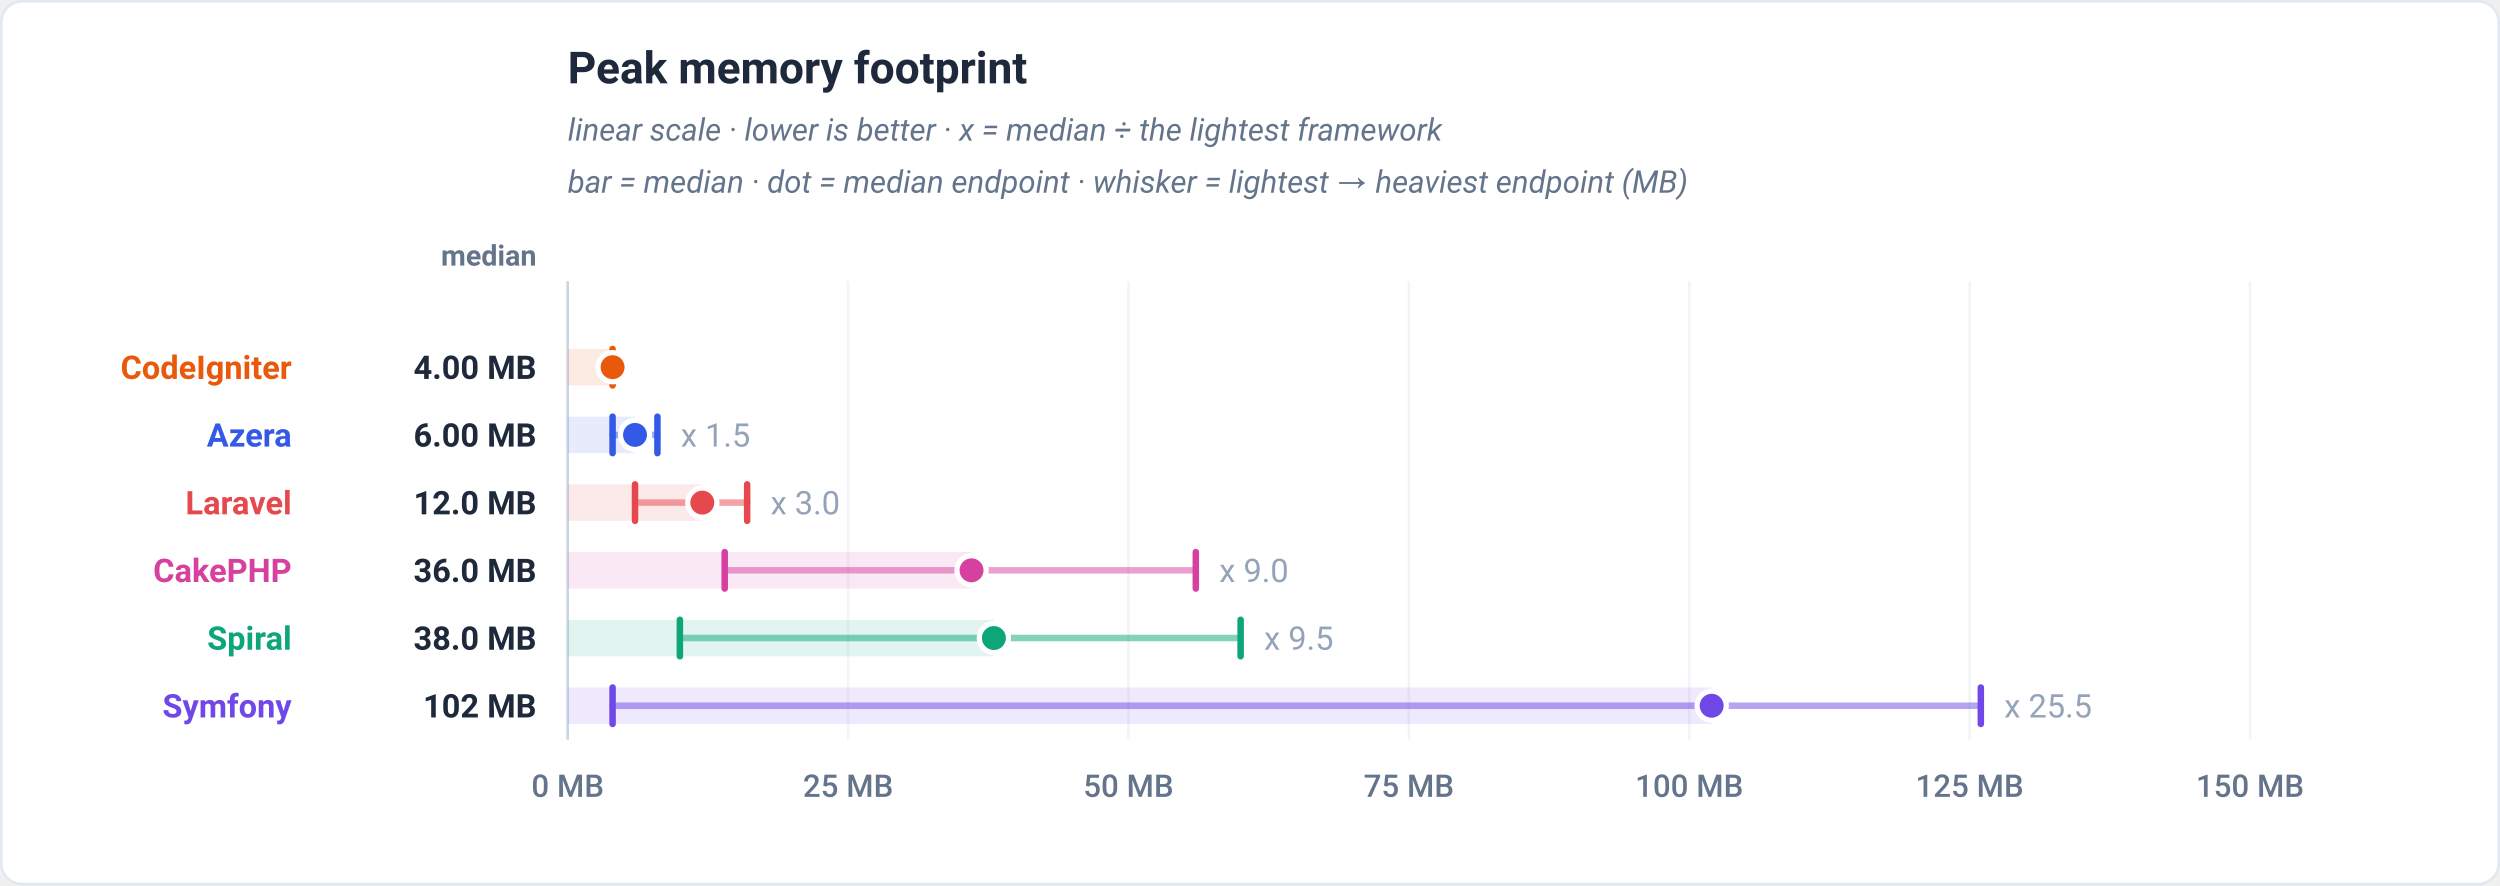
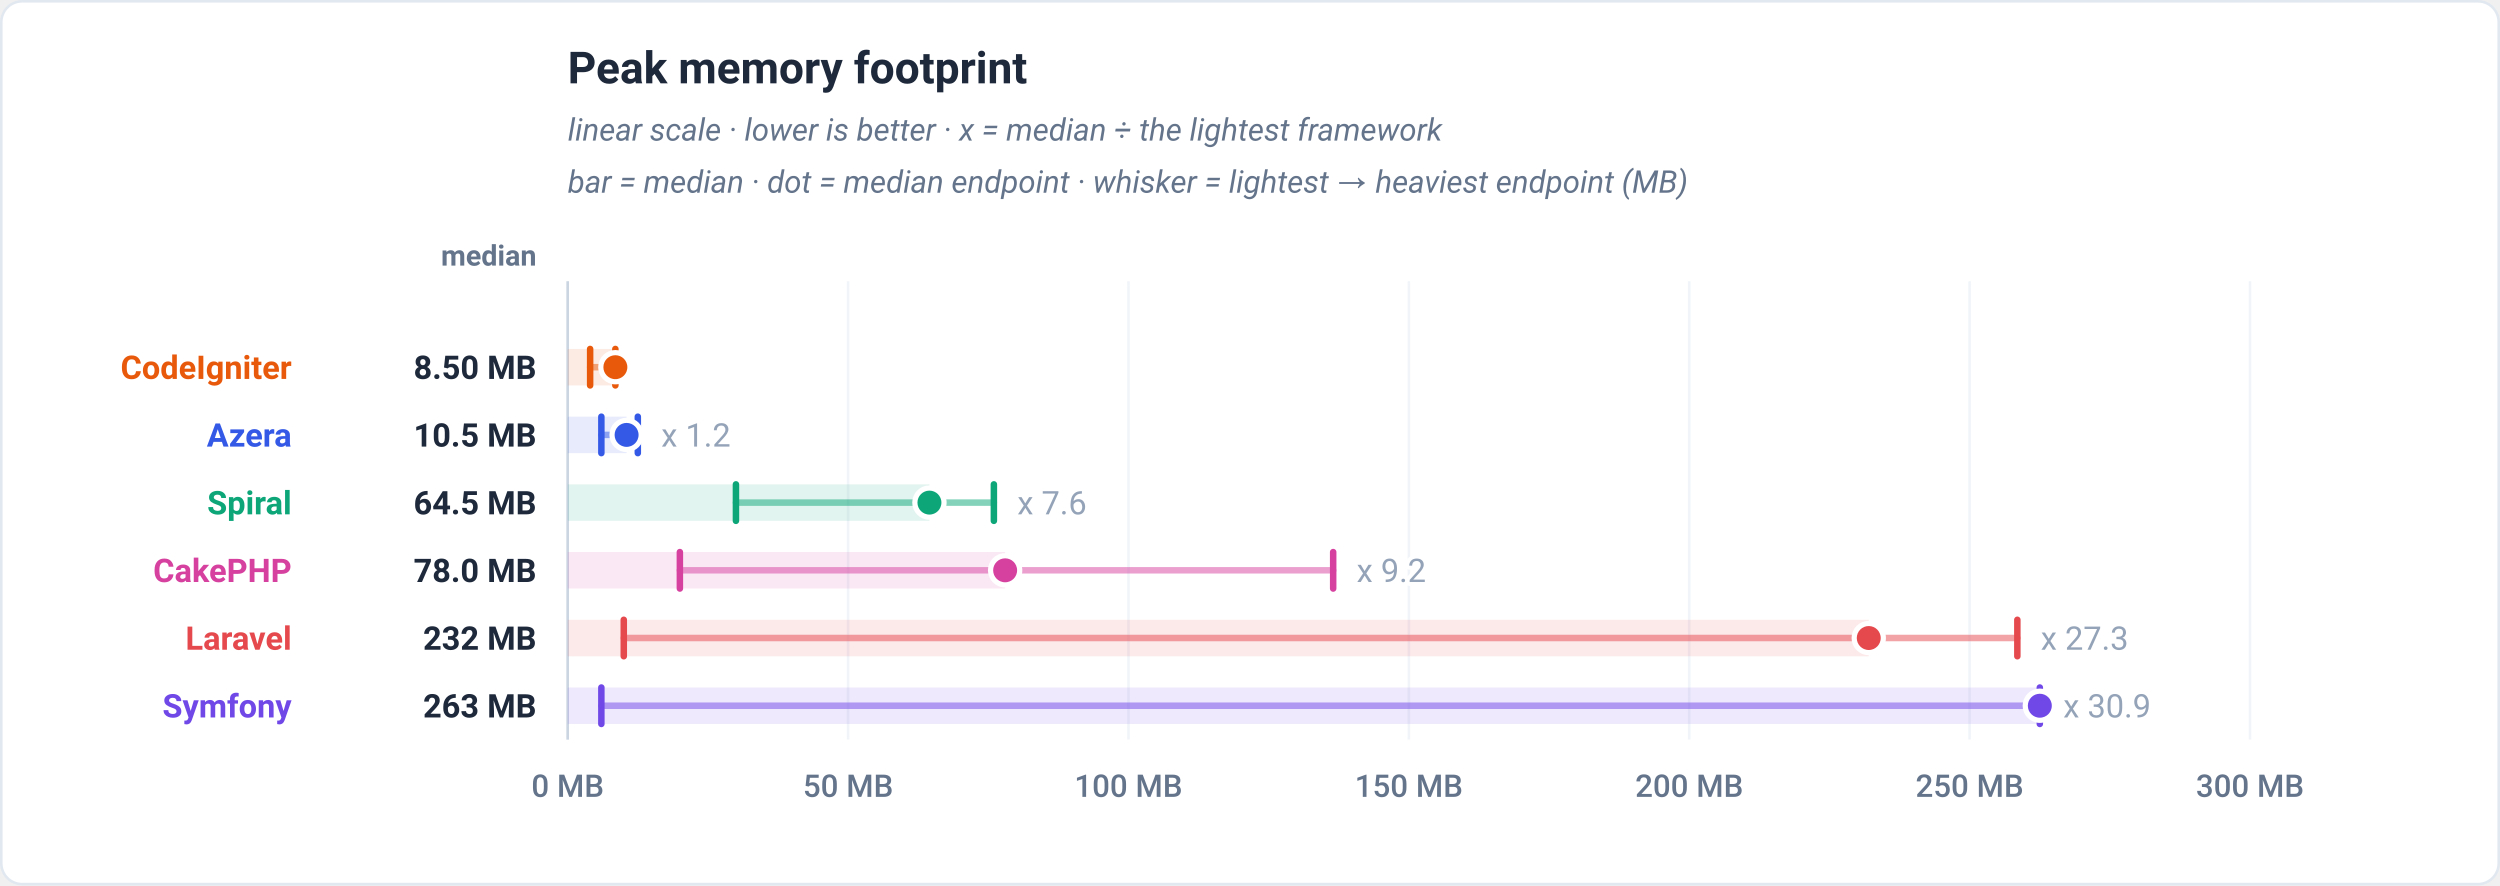
<svg xmlns="http://www.w3.org/2000/svg" viewBox="0 0 960 340" width="960" height="340" role="img" font-family="-apple-system,BlinkMacSystemFont,'Segoe UI',Roboto,Helvetica,Arial,sans-serif">
  <rect x="0.5" y="0.5" width="959" height="339" rx="8" fill="#ffffff" stroke="#e2e8f0" />
  <text x="218" y="32" font-family="-apple-system,BlinkMacSystemFont,'Segoe UI',Roboto,Helvetica,Arial,sans-serif" font-size="17" font-weight="700" fill="#1e293b" text-anchor="start">Peak memory footprint</text>
  <text x="218" y="54" font-family="-apple-system,BlinkMacSystemFont,'Segoe UI',Roboto,Helvetica,Arial,sans-serif" font-size="12" font-weight="400" fill="#64748b" text-anchor="start" font-style="italic">linear scale · lower is better · x = median ÷ the lightest framework</text>
  <text x="218" y="74" font-family="-apple-system,BlinkMacSystemFont,'Segoe UI',Roboto,Helvetica,Arial,sans-serif" font-size="12" font-weight="400" fill="#64748b" text-anchor="start" font-style="italic">bar = median · dot = median endpoint · whisker = lightest → heaviest endpoint (MB)</text>
  <text x="206" y="102" font-family="-apple-system,BlinkMacSystemFont,'Segoe UI',Roboto,Helvetica,Arial,sans-serif" font-size="11" font-weight="600" fill="#64748b" text-anchor="end">median</text>
  <line x1="218" y1="108" x2="218" y2="284" stroke="#f1f5f9" stroke-width="1" />
  <text x="218" y="306" font-family="-apple-system,BlinkMacSystemFont,'Segoe UI',Roboto,Helvetica,Arial,sans-serif" font-size="12" font-weight="500" fill="#64748b" text-anchor="middle">0 MB</text>
  <line x1="325.67" y1="108" x2="325.67" y2="284" stroke="#f1f5f9" stroke-width="1" />
-   <text x="325.67" y="306" font-family="-apple-system,BlinkMacSystemFont,'Segoe UI',Roboto,Helvetica,Arial,sans-serif" font-size="12" font-weight="500" fill="#64748b" text-anchor="middle">25 MB</text>
+   <text x="325.67" y="306" font-family="-apple-system,BlinkMacSystemFont,'Segoe UI',Roboto,Helvetica,Arial,sans-serif" font-size="12" font-weight="500" fill="#64748b" text-anchor="middle">50 MB</text>
  <line x1="433.33" y1="108" x2="433.33" y2="284" stroke="#f1f5f9" stroke-width="1" />
-   <text x="433.33" y="306" font-family="-apple-system,BlinkMacSystemFont,'Segoe UI',Roboto,Helvetica,Arial,sans-serif" font-size="12" font-weight="500" fill="#64748b" text-anchor="middle">50 MB</text>
+   <text x="433.33" y="306" font-family="-apple-system,BlinkMacSystemFont,'Segoe UI',Roboto,Helvetica,Arial,sans-serif" font-size="12" font-weight="500" fill="#64748b" text-anchor="middle">100 MB</text>
  <line x1="541" y1="108" x2="541" y2="284" stroke="#f1f5f9" stroke-width="1" />
-   <text x="541" y="306" font-family="-apple-system,BlinkMacSystemFont,'Segoe UI',Roboto,Helvetica,Arial,sans-serif" font-size="12" font-weight="500" fill="#64748b" text-anchor="middle">75 MB</text>
+   <text x="541" y="306" font-family="-apple-system,BlinkMacSystemFont,'Segoe UI',Roboto,Helvetica,Arial,sans-serif" font-size="12" font-weight="500" fill="#64748b" text-anchor="middle">150 MB</text>
  <line x1="648.67" y1="108" x2="648.67" y2="284" stroke="#f1f5f9" stroke-width="1" />
-   <text x="648.67" y="306" font-family="-apple-system,BlinkMacSystemFont,'Segoe UI',Roboto,Helvetica,Arial,sans-serif" font-size="12" font-weight="500" fill="#64748b" text-anchor="middle">100 MB</text>
+   <text x="648.67" y="306" font-family="-apple-system,BlinkMacSystemFont,'Segoe UI',Roboto,Helvetica,Arial,sans-serif" font-size="12" font-weight="500" fill="#64748b" text-anchor="middle">200 MB</text>
  <line x1="756.33" y1="108" x2="756.33" y2="284" stroke="#f1f5f9" stroke-width="1" />
-   <text x="756.33" y="306" font-family="-apple-system,BlinkMacSystemFont,'Segoe UI',Roboto,Helvetica,Arial,sans-serif" font-size="12" font-weight="500" fill="#64748b" text-anchor="middle">125 MB</text>
+   <text x="756.33" y="306" font-family="-apple-system,BlinkMacSystemFont,'Segoe UI',Roboto,Helvetica,Arial,sans-serif" font-size="12" font-weight="500" fill="#64748b" text-anchor="middle">250 MB</text>
  <line x1="864" y1="108" x2="864" y2="284" stroke="#f1f5f9" stroke-width="1" />
-   <text x="864" y="306" font-family="-apple-system,BlinkMacSystemFont,'Segoe UI',Roboto,Helvetica,Arial,sans-serif" font-size="12" font-weight="500" fill="#64748b" text-anchor="middle">150 MB</text>
+   <text x="864" y="306" font-family="-apple-system,BlinkMacSystemFont,'Segoe UI',Roboto,Helvetica,Arial,sans-serif" font-size="12" font-weight="500" fill="#64748b" text-anchor="middle">300 MB</text>
  <line x1="218" y1="108" x2="218" y2="284" stroke="#cbd5e1" stroke-width="1" />
-   <rect x="218" y="134" width="17.23" height="14" fill="#e8590c" fill-opacity="0.12" />
-   <line x1="235.23" y1="141" x2="235.23" y2="141" stroke="#e8590c" stroke-width="2.5" stroke-linecap="round" opacity="0.5" />
-   <line x1="235.23" y1="134" x2="235.23" y2="148" stroke="#e8590c" stroke-width="2.5" stroke-linecap="round" />
-   <circle cx="235.23" cy="141" r="5.6" fill="#e8590c" stroke="#ffffff" stroke-width="2" />
+   <rect x="218" y="134" width="18.3" height="14" fill="#e8590c" fill-opacity="0.12" />
+   <line x1="226.61" y1="141" x2="236.3" y2="141" stroke="#e8590c" stroke-width="2.5" stroke-linecap="round" opacity="0.5" />
+   <line x1="226.61" y1="134" x2="226.61" y2="148" stroke="#e8590c" stroke-width="2.5" stroke-linecap="round" />
+   <line x1="236.3" y1="134" x2="236.3" y2="148" stroke="#e8590c" stroke-width="2.5" stroke-linecap="round" />
+   <circle cx="236.3" cy="141" r="5.6" fill="#e8590c" stroke="#ffffff" stroke-width="2" />
  <text x="112" y="145.5" font-family="-apple-system,BlinkMacSystemFont,'Segoe UI',Roboto,Helvetica,Arial,sans-serif" font-size="12.5" font-weight="700" fill="#e8590c" text-anchor="end">CodeIgniter</text>
-   <text x="206" y="145.5" font-family="-apple-system,BlinkMacSystemFont,'Segoe UI',Roboto,Helvetica,Arial,sans-serif" font-size="12.5" font-weight="700" fill="#1e293b" text-anchor="end">4.00 MB</text>
-   <rect x="218" y="160" width="25.84" height="14" fill="#3459e6" fill-opacity="0.12" />
-   <line x1="235.23" y1="167" x2="252.45" y2="167" stroke="#3459e6" stroke-width="2.5" stroke-linecap="round" opacity="0.5" />
-   <line x1="235.23" y1="160" x2="235.23" y2="174" stroke="#3459e6" stroke-width="2.5" stroke-linecap="round" />
-   <line x1="252.45" y1="160" x2="252.45" y2="174" stroke="#3459e6" stroke-width="2.5" stroke-linecap="round" />
-   <circle cx="243.84" cy="167" r="5.6" fill="#3459e6" stroke="#ffffff" stroke-width="2" />
-   <text x="261.45" y="171.5" font-family="-apple-system,BlinkMacSystemFont,'Segoe UI',Roboto,Helvetica,Arial,sans-serif" font-size="12.5" font-weight="400" fill="#94a3b8" text-anchor="start" stroke="#ffffff" stroke-width="3" paint-order="stroke" stroke-linejoin="round">x 1.5</text>
+   <text x="206" y="145.5" font-family="-apple-system,BlinkMacSystemFont,'Segoe UI',Roboto,Helvetica,Arial,sans-serif" font-size="12.5" font-weight="700" fill="#1e293b" text-anchor="end">8.50 MB</text>
+   <rect x="218" y="160" width="22.61" height="14" fill="#3459e6" fill-opacity="0.12" />
+   <line x1="230.92" y1="167" x2="244.92" y2="167" stroke="#3459e6" stroke-width="2.5" stroke-linecap="round" opacity="0.5" />
+   <line x1="230.92" y1="160" x2="230.92" y2="174" stroke="#3459e6" stroke-width="2.5" stroke-linecap="round" />
+   <line x1="244.92" y1="160" x2="244.92" y2="174" stroke="#3459e6" stroke-width="2.5" stroke-linecap="round" />
+   <circle cx="240.61" cy="167" r="5.6" fill="#3459e6" stroke="#ffffff" stroke-width="2" />
+   <text x="253.92" y="171.5" font-family="-apple-system,BlinkMacSystemFont,'Segoe UI',Roboto,Helvetica,Arial,sans-serif" font-size="12.5" font-weight="400" fill="#94a3b8" text-anchor="start" stroke="#ffffff" stroke-width="3" paint-order="stroke" stroke-linejoin="round">x 1.2</text>
  <text x="112" y="171.5" font-family="-apple-system,BlinkMacSystemFont,'Segoe UI',Roboto,Helvetica,Arial,sans-serif" font-size="12.5" font-weight="700" fill="#3459e6" text-anchor="end">Azera</text>
-   <text x="206" y="171.5" font-family="-apple-system,BlinkMacSystemFont,'Segoe UI',Roboto,Helvetica,Arial,sans-serif" font-size="12.5" font-weight="700" fill="#1e293b" text-anchor="end">6.00 MB</text>
-   <rect x="218" y="186" width="51.68" height="14" fill="#e5484d" fill-opacity="0.12" />
-   <line x1="243.84" y1="193" x2="286.91" y2="193" stroke="#e5484d" stroke-width="2.5" stroke-linecap="round" opacity="0.5" />
-   <line x1="243.84" y1="186" x2="243.84" y2="200" stroke="#e5484d" stroke-width="2.5" stroke-linecap="round" />
-   <line x1="286.91" y1="186" x2="286.91" y2="200" stroke="#e5484d" stroke-width="2.5" stroke-linecap="round" />
-   <circle cx="269.68" cy="193" r="5.6" fill="#e5484d" stroke="#ffffff" stroke-width="2" />
-   <text x="295.91" y="197.5" font-family="-apple-system,BlinkMacSystemFont,'Segoe UI',Roboto,Helvetica,Arial,sans-serif" font-size="12.5" font-weight="400" fill="#94a3b8" text-anchor="start" stroke="#ffffff" stroke-width="3" paint-order="stroke" stroke-linejoin="round">x 3.0</text>
-   <text x="112" y="197.5" font-family="-apple-system,BlinkMacSystemFont,'Segoe UI',Roboto,Helvetica,Arial,sans-serif" font-size="12.5" font-weight="700" fill="#e5484d" text-anchor="end">Laravel</text>
-   <text x="206" y="197.5" font-family="-apple-system,BlinkMacSystemFont,'Segoe UI',Roboto,Helvetica,Arial,sans-serif" font-size="12.5" font-weight="700" fill="#1e293b" text-anchor="end">12.0 MB</text>
-   <rect x="218" y="212" width="155.06" height="14" fill="#d6409f" fill-opacity="0.12" />
-   <line x1="278.29" y1="219" x2="459.19" y2="219" stroke="#d6409f" stroke-width="2.5" stroke-linecap="round" opacity="0.5" />
-   <line x1="278.29" y1="212" x2="278.29" y2="226" stroke="#d6409f" stroke-width="2.5" stroke-linecap="round" />
-   <line x1="459.19" y1="212" x2="459.19" y2="226" stroke="#d6409f" stroke-width="2.5" stroke-linecap="round" />
-   <circle cx="373.06" cy="219" r="5.6" fill="#d6409f" stroke="#ffffff" stroke-width="2" />
-   <text x="468.19" y="223.5" font-family="-apple-system,BlinkMacSystemFont,'Segoe UI',Roboto,Helvetica,Arial,sans-serif" font-size="12.5" font-weight="400" fill="#94a3b8" text-anchor="start" stroke="#ffffff" stroke-width="3" paint-order="stroke" stroke-linejoin="round">x 9.0</text>
+   <text x="206" y="171.5" font-family="-apple-system,BlinkMacSystemFont,'Segoe UI',Roboto,Helvetica,Arial,sans-serif" font-size="12.5" font-weight="700" fill="#1e293b" text-anchor="end">10.5 MB</text>
+   <rect x="218" y="186" width="138.9" height="14" fill="#0ca678" fill-opacity="0.12" />
+   <line x1="282.6" y1="193" x2="381.65" y2="193" stroke="#0ca678" stroke-width="2.5" stroke-linecap="round" opacity="0.5" />
+   <line x1="282.6" y1="186" x2="282.6" y2="200" stroke="#0ca678" stroke-width="2.5" stroke-linecap="round" />
+   <line x1="381.65" y1="186" x2="381.65" y2="200" stroke="#0ca678" stroke-width="2.5" stroke-linecap="round" />
+   <circle cx="356.9" cy="193" r="5.6" fill="#0ca678" stroke="#ffffff" stroke-width="2" />
+   <text x="390.65" y="197.5" font-family="-apple-system,BlinkMacSystemFont,'Segoe UI',Roboto,Helvetica,Arial,sans-serif" font-size="12.5" font-weight="400" fill="#94a3b8" text-anchor="start" stroke="#ffffff" stroke-width="3" paint-order="stroke" stroke-linejoin="round">x 7.6</text>
+   <text x="112" y="197.5" font-family="-apple-system,BlinkMacSystemFont,'Segoe UI',Roboto,Helvetica,Arial,sans-serif" font-size="12.5" font-weight="700" fill="#0ca678" text-anchor="end">Spiral</text>
+   <text x="206" y="197.5" font-family="-apple-system,BlinkMacSystemFont,'Segoe UI',Roboto,Helvetica,Arial,sans-serif" font-size="12.5" font-weight="700" fill="#1e293b" text-anchor="end">64.5 MB</text>
+   <rect x="218" y="212" width="167.97" height="14" fill="#d6409f" fill-opacity="0.12" />
+   <line x1="261.07" y1="219" x2="511.94" y2="219" stroke="#d6409f" stroke-width="2.5" stroke-linecap="round" opacity="0.5" />
+   <line x1="261.07" y1="212" x2="261.07" y2="226" stroke="#d6409f" stroke-width="2.5" stroke-linecap="round" />
+   <line x1="511.94" y1="212" x2="511.94" y2="226" stroke="#d6409f" stroke-width="2.5" stroke-linecap="round" />
+   <circle cx="385.97" cy="219" r="5.6" fill="#d6409f" stroke="#ffffff" stroke-width="2" />
+   <text x="520.94" y="223.5" font-family="-apple-system,BlinkMacSystemFont,'Segoe UI',Roboto,Helvetica,Arial,sans-serif" font-size="12.5" font-weight="400" fill="#94a3b8" text-anchor="start" stroke="#ffffff" stroke-width="3" paint-order="stroke" stroke-linejoin="round">x 9.2</text>
  <text x="112" y="223.5" font-family="-apple-system,BlinkMacSystemFont,'Segoe UI',Roboto,Helvetica,Arial,sans-serif" font-size="12.5" font-weight="700" fill="#d6409f" text-anchor="end">CakePHP</text>
-   <text x="206" y="223.5" font-family="-apple-system,BlinkMacSystemFont,'Segoe UI',Roboto,Helvetica,Arial,sans-serif" font-size="12.5" font-weight="700" fill="#1e293b" text-anchor="end">36.0 MB</text>
-   <rect x="218" y="238" width="163.65" height="14" fill="#0ca678" fill-opacity="0.12" />
-   <line x1="261.07" y1="245" x2="476.4" y2="245" stroke="#0ca678" stroke-width="2.5" stroke-linecap="round" opacity="0.5" />
-   <line x1="261.07" y1="238" x2="261.07" y2="252" stroke="#0ca678" stroke-width="2.5" stroke-linecap="round" />
-   <line x1="476.4" y1="238" x2="476.4" y2="252" stroke="#0ca678" stroke-width="2.5" stroke-linecap="round" />
-   <circle cx="381.65" cy="245" r="5.6" fill="#0ca678" stroke="#ffffff" stroke-width="2" />
-   <text x="485.4" y="249.5" font-family="-apple-system,BlinkMacSystemFont,'Segoe UI',Roboto,Helvetica,Arial,sans-serif" font-size="12.5" font-weight="400" fill="#94a3b8" text-anchor="start" stroke="#ffffff" stroke-width="3" paint-order="stroke" stroke-linejoin="round">x 9.5</text>
-   <text x="112" y="249.5" font-family="-apple-system,BlinkMacSystemFont,'Segoe UI',Roboto,Helvetica,Arial,sans-serif" font-size="12.5" font-weight="700" fill="#0ca678" text-anchor="end">Spiral</text>
-   <text x="206" y="249.5" font-family="-apple-system,BlinkMacSystemFont,'Segoe UI',Roboto,Helvetica,Arial,sans-serif" font-size="12.5" font-weight="700" fill="#1e293b" text-anchor="end">38.0 MB</text>
-   <rect x="218" y="264" width="439.28" height="14" fill="#7048e8" fill-opacity="0.12" />
-   <line x1="235.23" y1="271" x2="760.64" y2="271" stroke="#7048e8" stroke-width="2.5" stroke-linecap="round" opacity="0.5" />
-   <line x1="235.23" y1="264" x2="235.23" y2="278" stroke="#7048e8" stroke-width="2.5" stroke-linecap="round" />
-   <line x1="760.64" y1="264" x2="760.64" y2="278" stroke="#7048e8" stroke-width="2.5" stroke-linecap="round" />
-   <circle cx="657.28" cy="271" r="5.6" fill="#7048e8" stroke="#ffffff" stroke-width="2" />
-   <text x="769.64" y="275.5" font-family="-apple-system,BlinkMacSystemFont,'Segoe UI',Roboto,Helvetica,Arial,sans-serif" font-size="12.5" font-weight="400" fill="#94a3b8" text-anchor="start" stroke="#ffffff" stroke-width="3" paint-order="stroke" stroke-linejoin="round">x 25.5</text>
+   <text x="206" y="223.5" font-family="-apple-system,BlinkMacSystemFont,'Segoe UI',Roboto,Helvetica,Arial,sans-serif" font-size="12.5" font-weight="700" fill="#1e293b" text-anchor="end">78.0 MB</text>
+   <rect x="218" y="238" width="499.6" height="14" fill="#e5484d" fill-opacity="0.12" />
+   <line x1="239.53" y1="245" x2="774.66" y2="245" stroke="#e5484d" stroke-width="2.5" stroke-linecap="round" opacity="0.5" />
+   <line x1="239.53" y1="238" x2="239.53" y2="252" stroke="#e5484d" stroke-width="2.5" stroke-linecap="round" />
+   <line x1="774.66" y1="238" x2="774.66" y2="252" stroke="#e5484d" stroke-width="2.5" stroke-linecap="round" />
+   <circle cx="717.6" cy="245" r="5.6" fill="#e5484d" stroke="#ffffff" stroke-width="2" />
+   <text x="783.66" y="249.5" font-family="-apple-system,BlinkMacSystemFont,'Segoe UI',Roboto,Helvetica,Arial,sans-serif" font-size="12.5" font-weight="400" fill="#94a3b8" text-anchor="start" stroke="#ffffff" stroke-width="3" paint-order="stroke" stroke-linejoin="round">x 27.3</text>
+   <text x="112" y="249.5" font-family="-apple-system,BlinkMacSystemFont,'Segoe UI',Roboto,Helvetica,Arial,sans-serif" font-size="12.5" font-weight="700" fill="#e5484d" text-anchor="end">Laravel</text>
+   <text x="206" y="249.5" font-family="-apple-system,BlinkMacSystemFont,'Segoe UI',Roboto,Helvetica,Arial,sans-serif" font-size="12.5" font-weight="700" fill="#1e293b" text-anchor="end">232 MB</text>
+   <rect x="218" y="264" width="565.29" height="14" fill="#7048e8" fill-opacity="0.12" />
+   <line x1="230.92" y1="271" x2="783.29" y2="271" stroke="#7048e8" stroke-width="2.5" stroke-linecap="round" opacity="0.5" />
+   <line x1="230.92" y1="264" x2="230.92" y2="278" stroke="#7048e8" stroke-width="2.5" stroke-linecap="round" />
+   <line x1="783.29" y1="264" x2="783.29" y2="278" stroke="#7048e8" stroke-width="2.5" stroke-linecap="round" />
+   <circle cx="783.29" cy="271" r="5.6" fill="#7048e8" stroke="#ffffff" stroke-width="2" />
+   <text x="792.29" y="275.5" font-family="-apple-system,BlinkMacSystemFont,'Segoe UI',Roboto,Helvetica,Arial,sans-serif" font-size="12.5" font-weight="400" fill="#94a3b8" text-anchor="start" stroke="#ffffff" stroke-width="3" paint-order="stroke" stroke-linejoin="round">x 30.9</text>
  <text x="112" y="275.5" font-family="-apple-system,BlinkMacSystemFont,'Segoe UI',Roboto,Helvetica,Arial,sans-serif" font-size="12.5" font-weight="700" fill="#7048e8" text-anchor="end">Symfony</text>
-   <text x="206" y="275.5" font-family="-apple-system,BlinkMacSystemFont,'Segoe UI',Roboto,Helvetica,Arial,sans-serif" font-size="12.5" font-weight="700" fill="#1e293b" text-anchor="end">102 MB</text>
+   <text x="206" y="275.5" font-family="-apple-system,BlinkMacSystemFont,'Segoe UI',Roboto,Helvetica,Arial,sans-serif" font-size="12.5" font-weight="700" fill="#1e293b" text-anchor="end">263 MB</text>
</svg>
